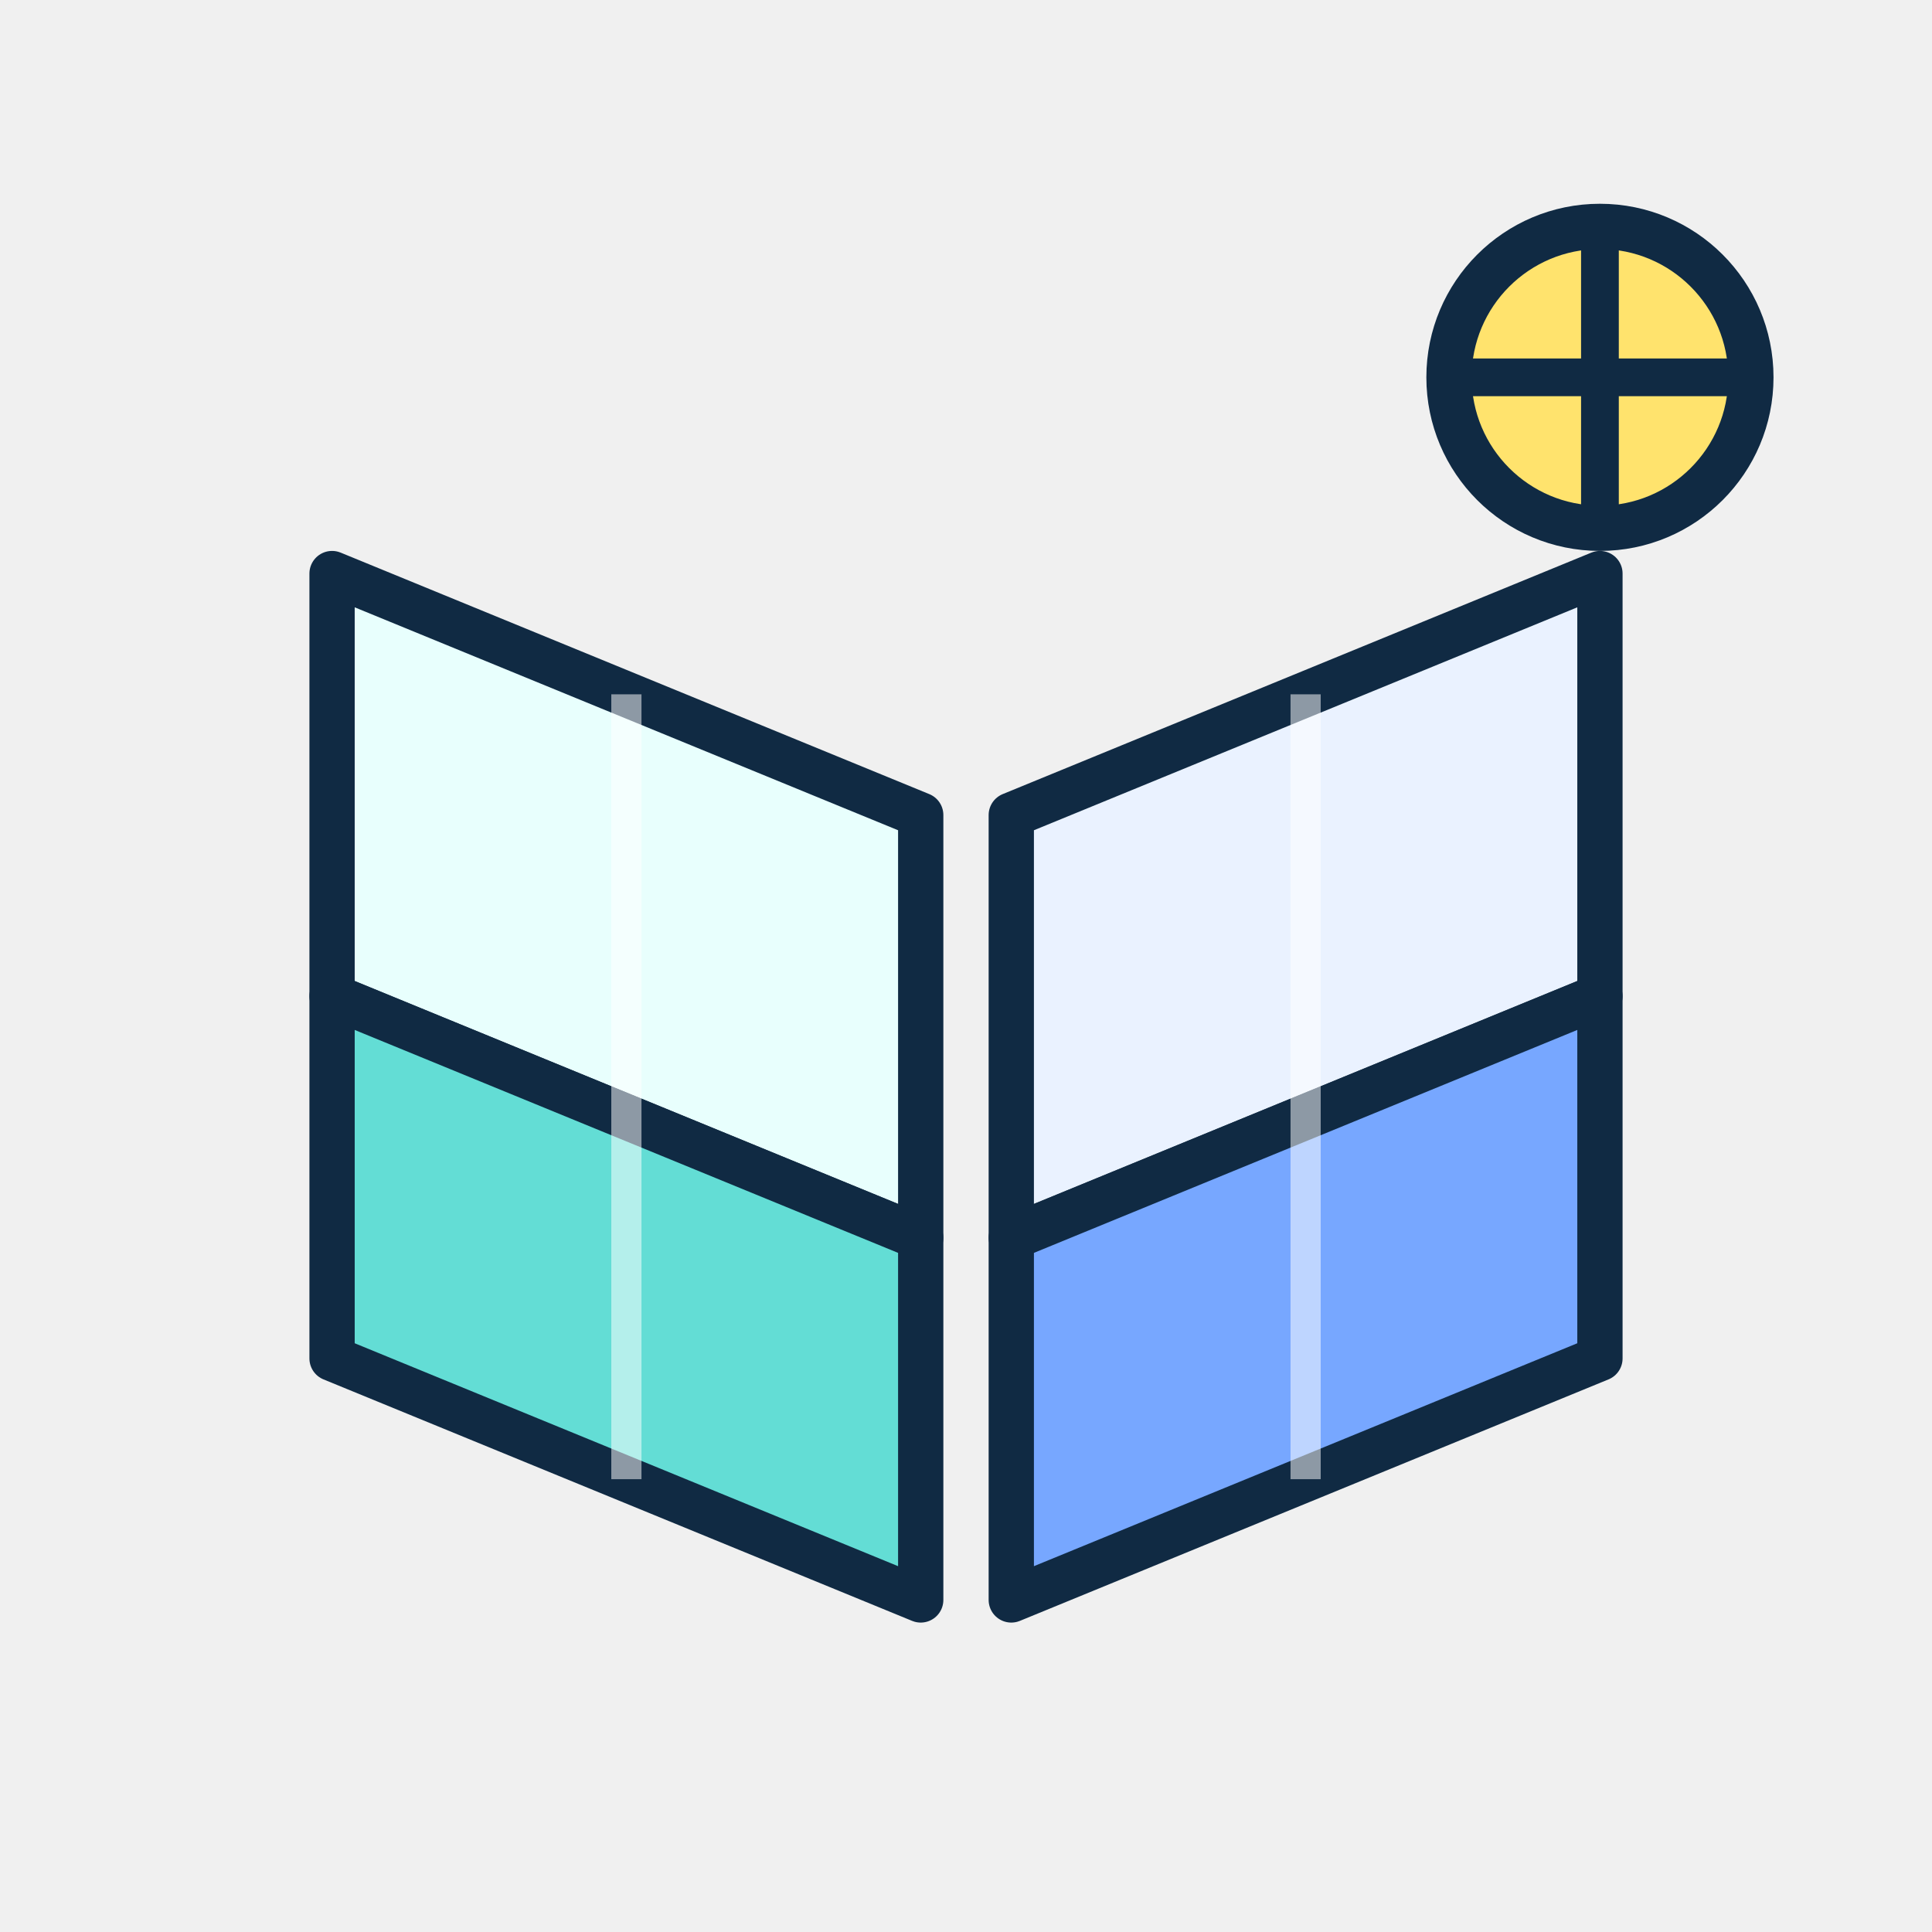
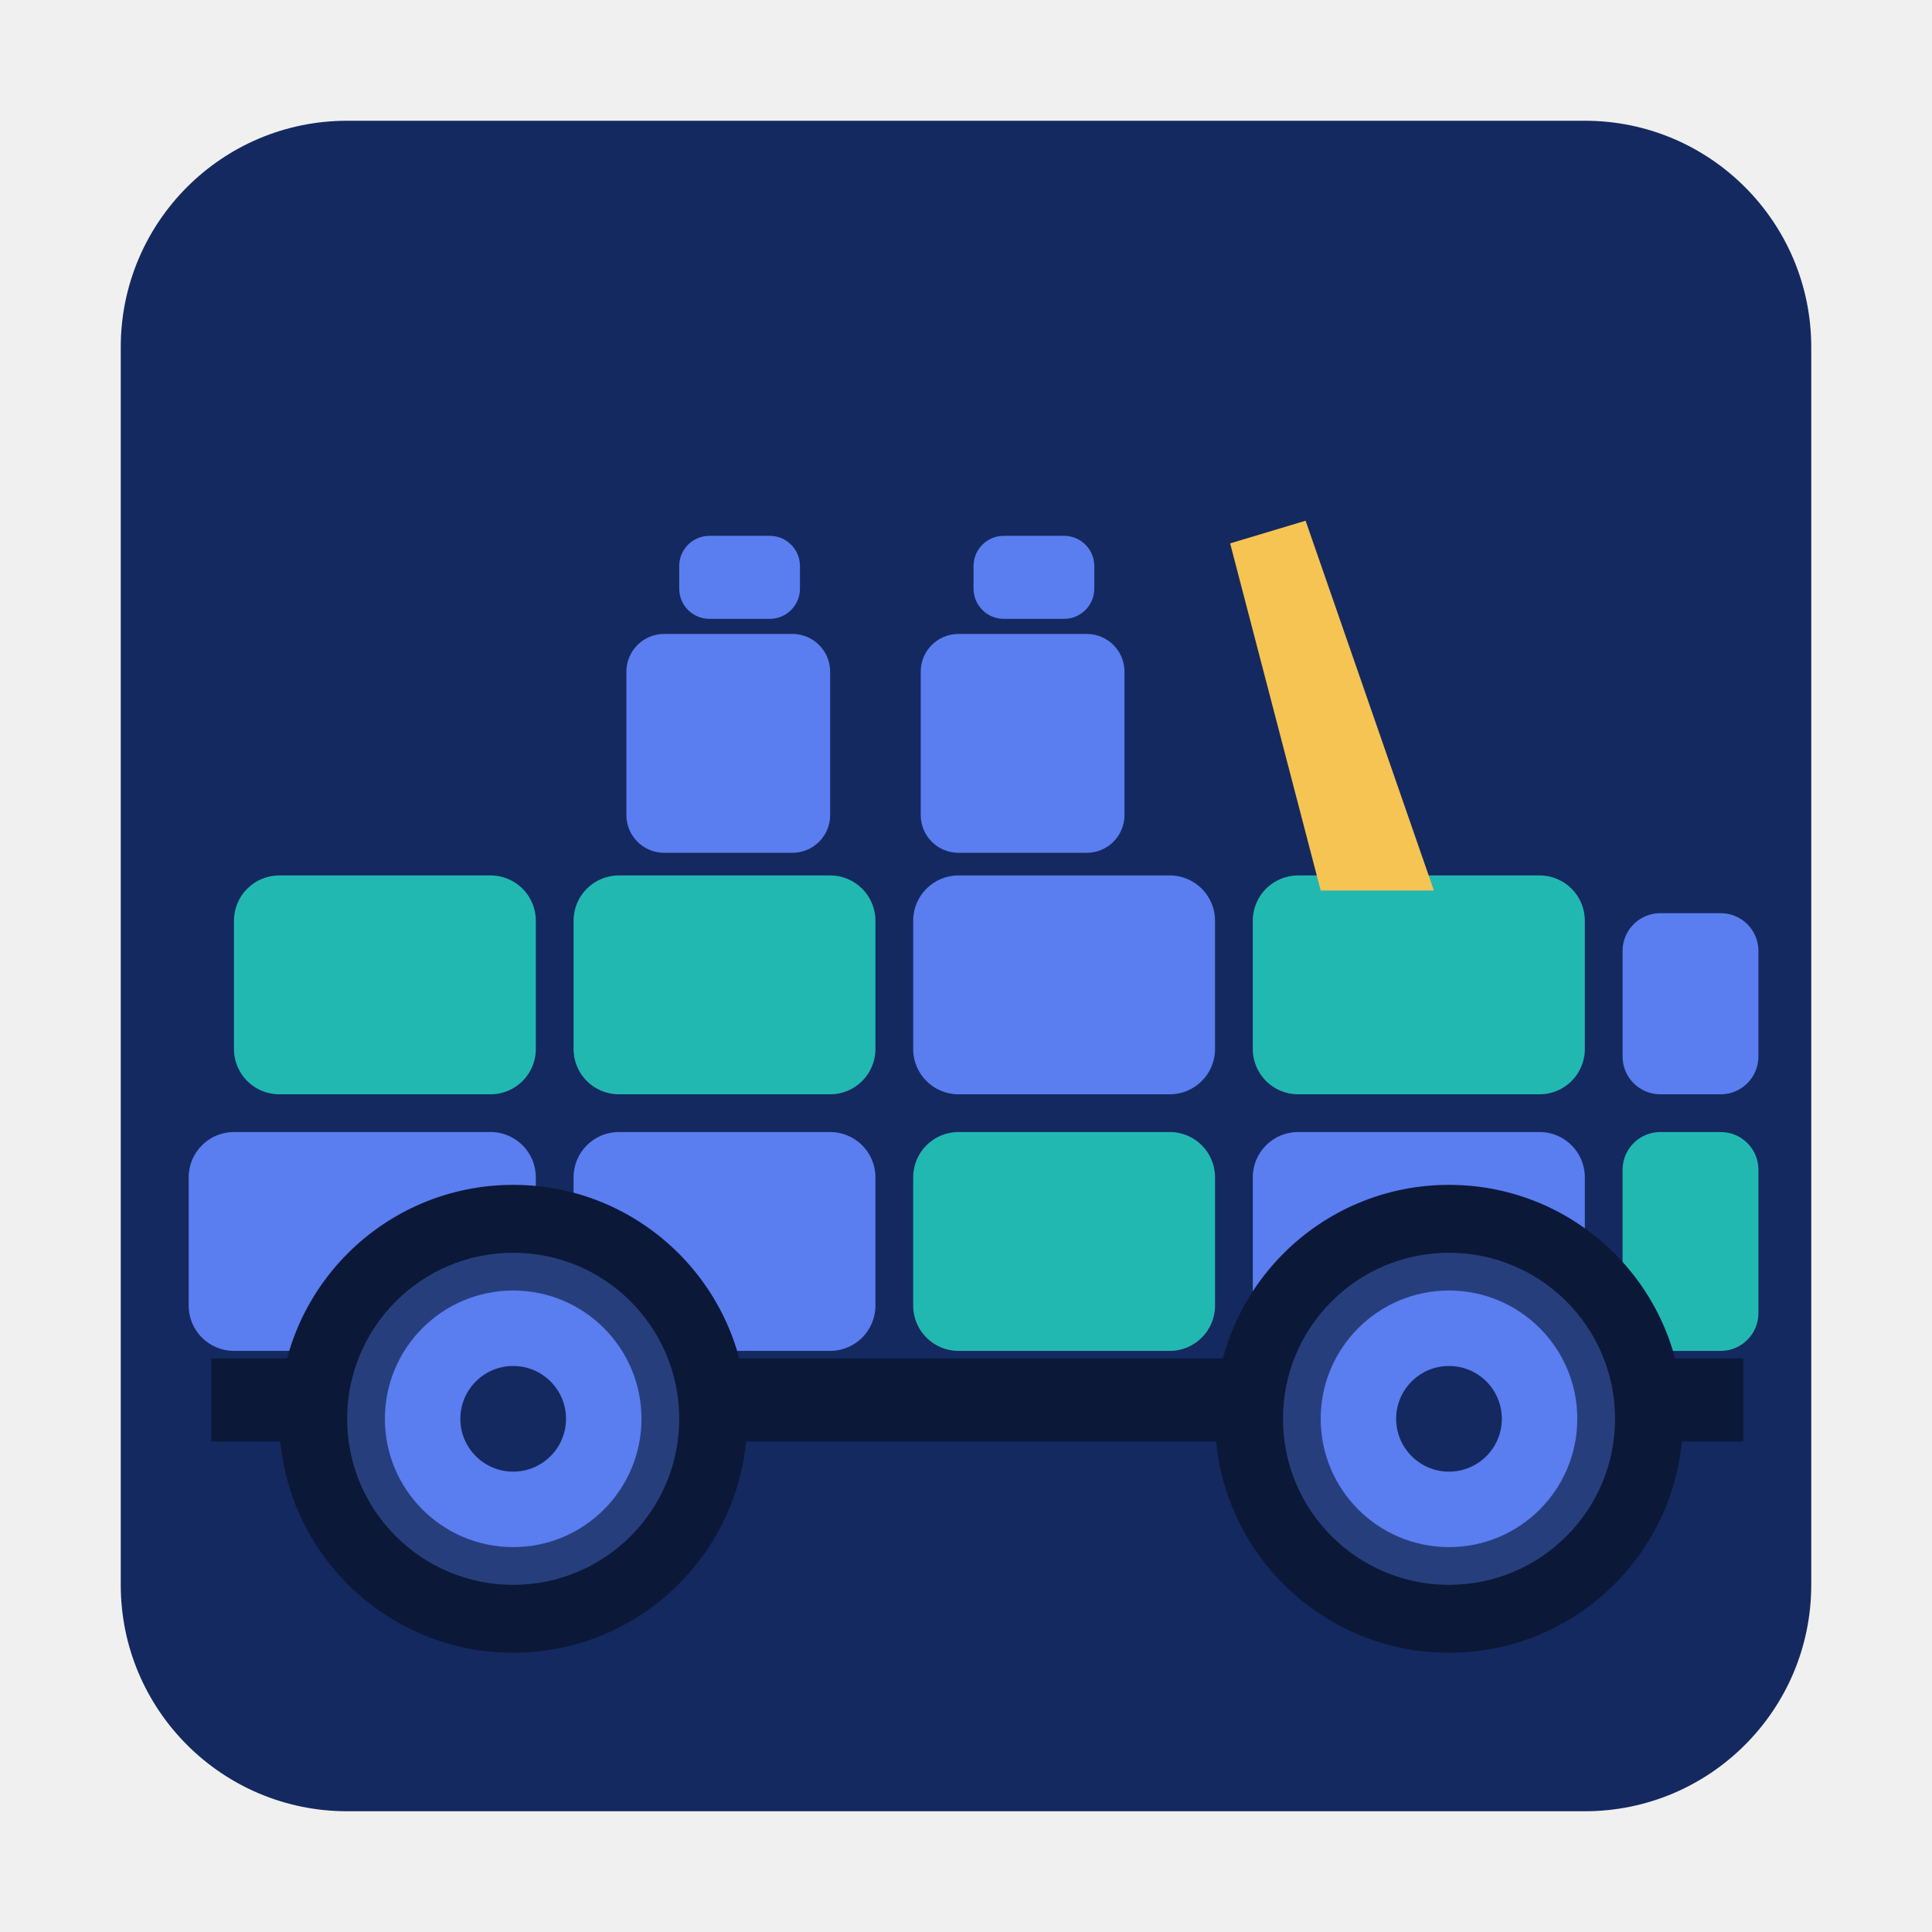
- <svg xmlns="http://www.w3.org/2000/svg" viewBox="0 0 128 128" role="img" aria-labelledby="title">
-   <path d="M22 38 61 54v28L22 66V38Z" fill="#E8FFFD" stroke="#102A43" stroke-width="3" stroke-linejoin="round" />
-   <path d="m67 54 39-16v28L67 82V54Z" fill="#EAF2FF" stroke="#102A43" stroke-width="3" stroke-linejoin="round" />
-   <path d="M22 66 61 82v24L22 90V66Z" fill="#63DDD5" stroke="#102A43" stroke-width="3" stroke-linejoin="round" />
-   <path d="m67 82 39-16v24l-39 16V82Z" fill="#77A7FF" stroke="#102A43" stroke-width="3" stroke-linejoin="round" />
-   <path d="M41.5 46v28M86.5 46v28M41.5 74v24M86.5 74v24" stroke="#FFFFFF" stroke-opacity="0.52" stroke-width="2" />
-   <circle cx="106" cy="25" r="10" fill="#FFE36D" stroke="#102A43" stroke-width="3" />
-   <path d="M106 16v18M97 25h18" stroke="#102A43" stroke-width="2.5" stroke-linecap="round" />
+ <svg xmlns="http://www.w3.org/2000/svg" viewBox="0 0 256 256" role="img" aria-labelledby="title">
+   <rect x="16" y="16" width="224" height="224" rx="30" fill="#14295F" />
+   <rect x="31" y="116" width="40" height="29" rx="6" fill="#22B8B2" />
+   <rect x="76" y="116" width="40" height="29" rx="6" fill="#22B8B2" />
+   <rect x="121" y="116" width="40" height="29" rx="6" fill="#5A7DF0" />
+   <rect x="166" y="116" width="44" height="29" rx="6" fill="#22B8B2" />
+   <rect x="215" y="121" width="18" height="24" rx="5" fill="#5A7DF0" />
+   <rect x="25" y="150" width="46" height="29" rx="6" fill="#5A7DF0" />
+   <rect x="76" y="150" width="40" height="29" rx="6" fill="#5A7DF0" />
+   <rect x="121" y="150" width="40" height="29" rx="6" fill="#22B8B2" />
+   <rect x="166" y="150" width="44" height="29" rx="6" fill="#5A7DF0" />
+   <rect x="215" y="150" width="18" height="29" rx="5" fill="#22B8B2" />
+   <rect x="83" y="84" width="27" height="29" rx="5" fill="#5A7DF0" />
+   <rect x="90" y="71" width="16" height="11" rx="4" fill="#5A7DF0" />
+   <rect x="122" y="84" width="27" height="29" rx="5" fill="#5A7DF0" />
+   <rect x="129" y="71" width="16" height="11" rx="4" fill="#5A7DF0" />
+   <path d="m163 72 10-3 17 49h-15l-12-46Z" fill="#F6C453" />
+   <path d="M28 180h203v11H28z" fill="#0B1838" />
+   <circle cx="68" cy="188" r="31" fill="#0B1838" />
+   <circle cx="68" cy="188" r="22" fill="#263F7C" />
+   <circle cx="68" cy="188" r="17" fill="#5A7DF0" />
+   <circle cx="68" cy="188" r="7" fill="#14295F" />
+   <circle cx="192" cy="188" r="31" fill="#0B1838" />
+   <circle cx="192" cy="188" r="22" fill="#263F7C" />
+   <circle cx="192" cy="188" r="17" fill="#5A7DF0" />
+   <circle cx="192" cy="188" r="7" fill="#14295F" />
</svg>
